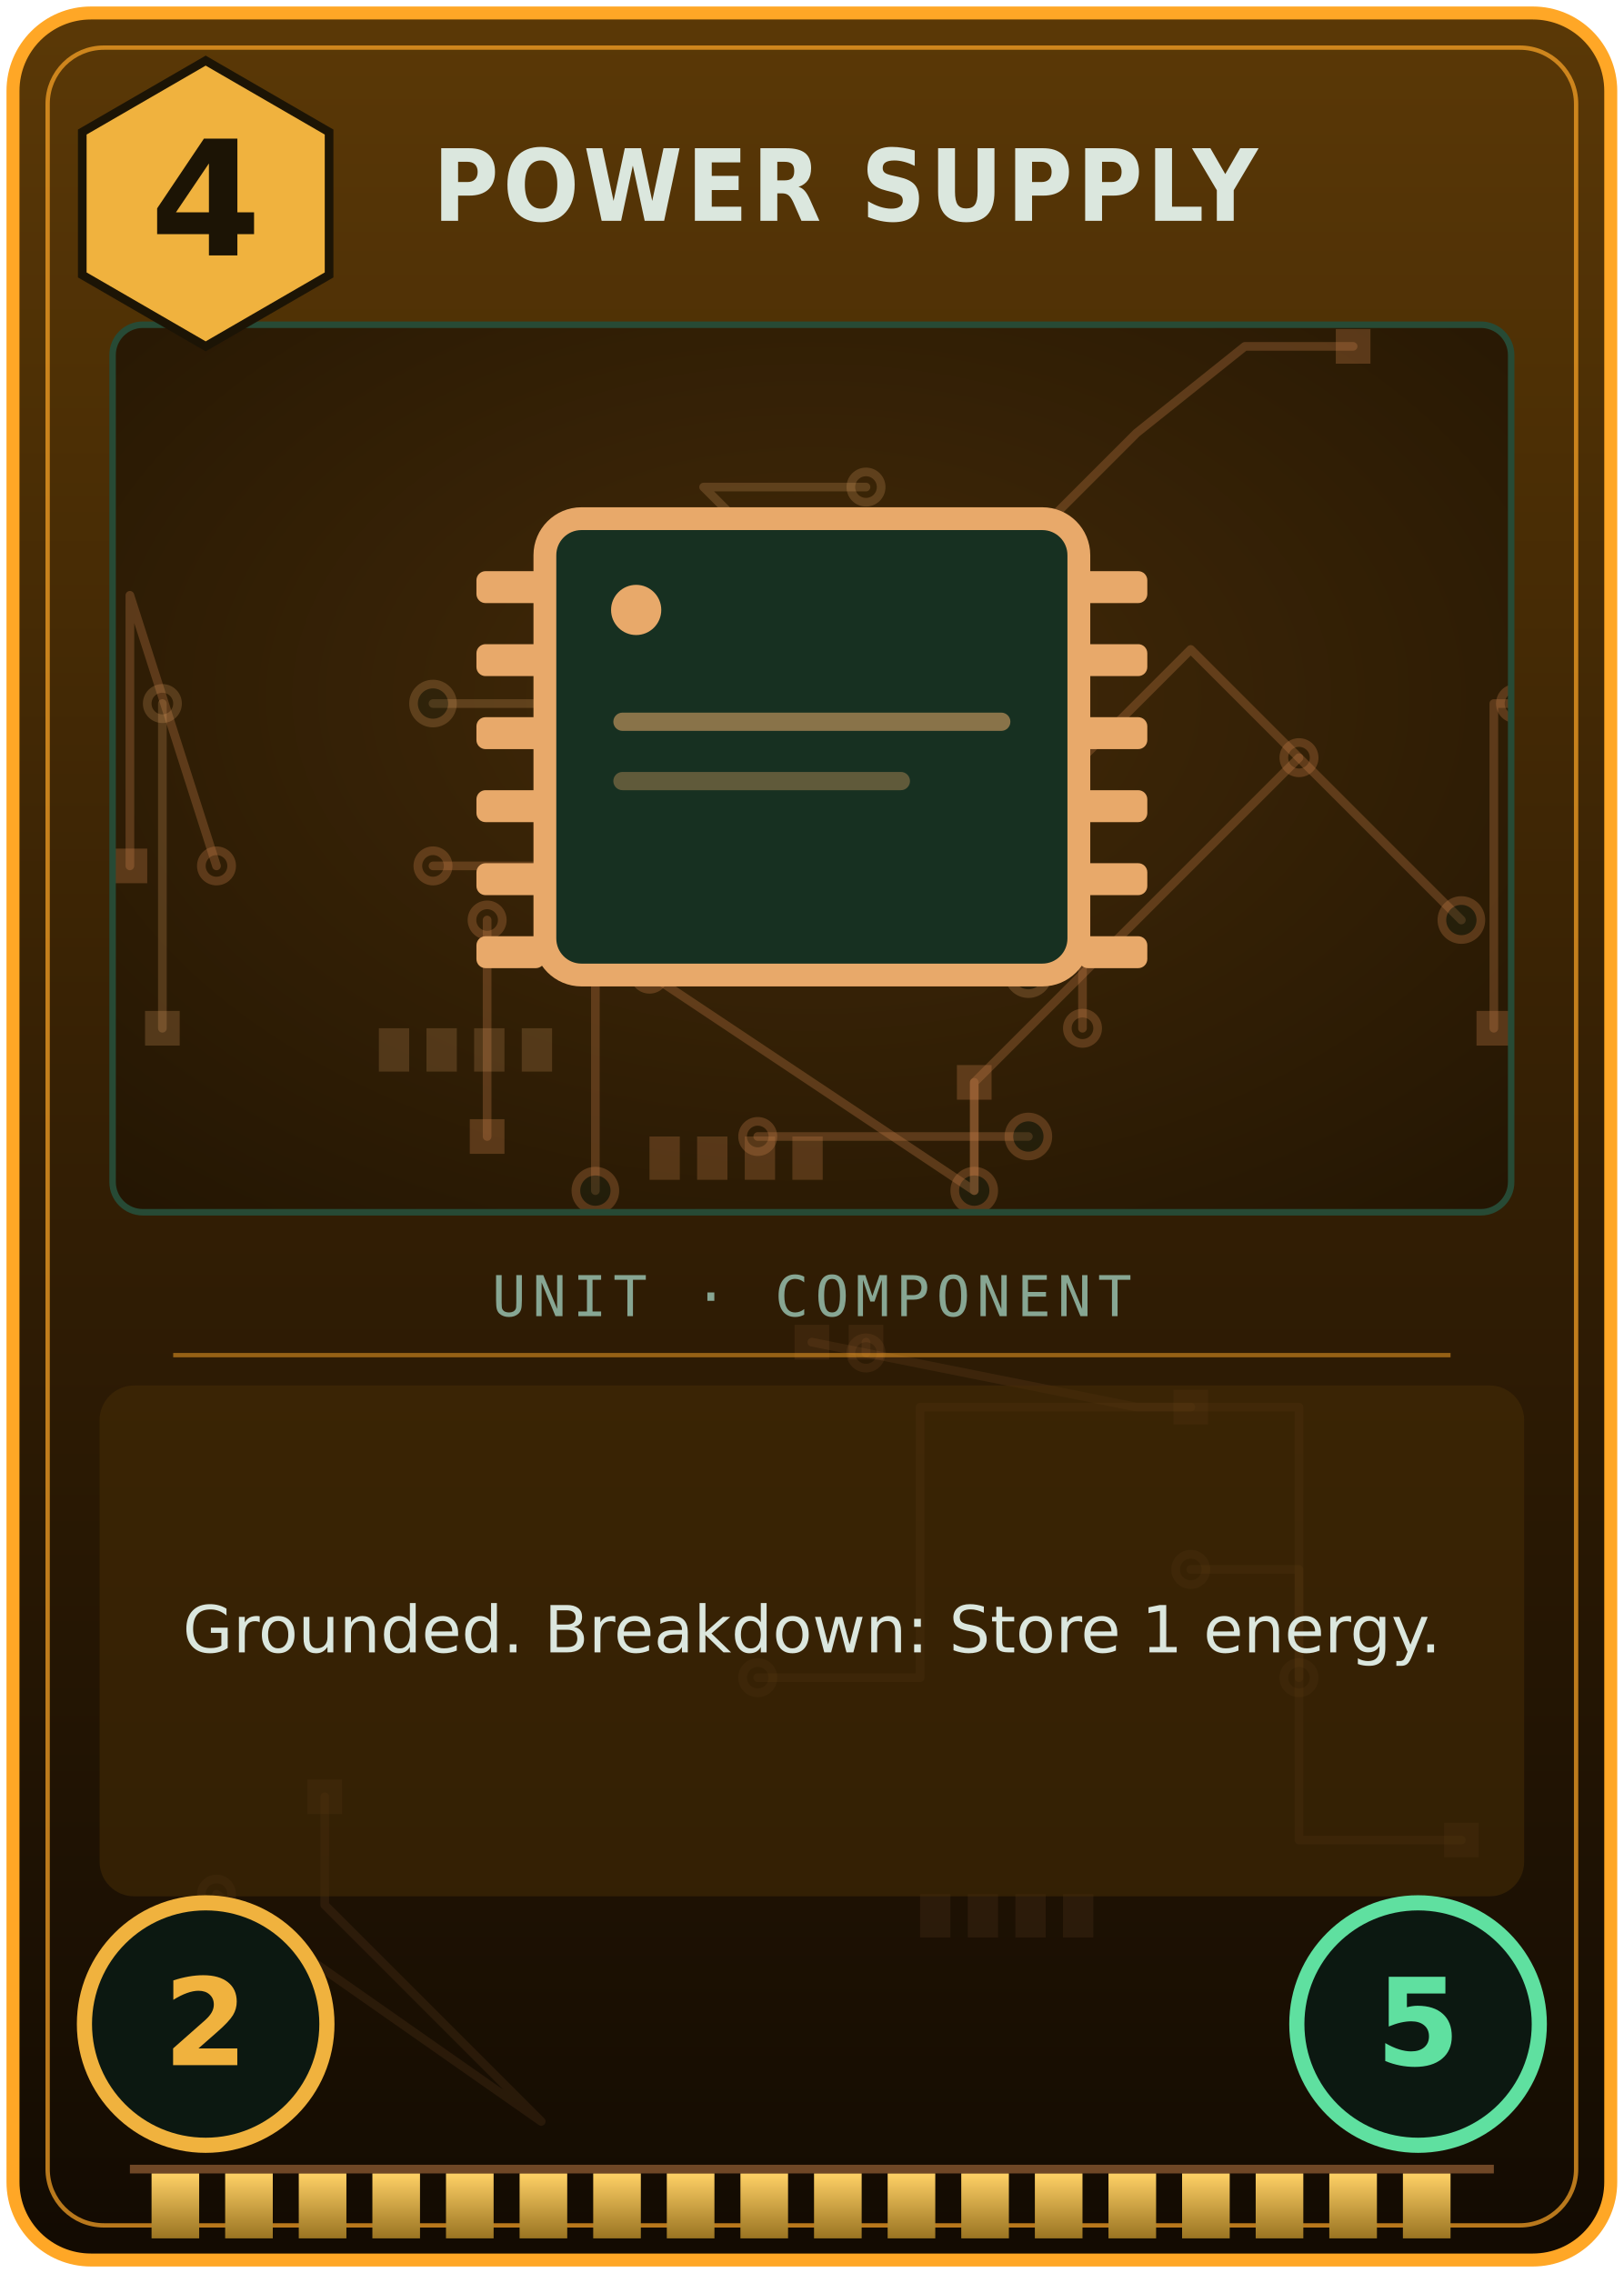
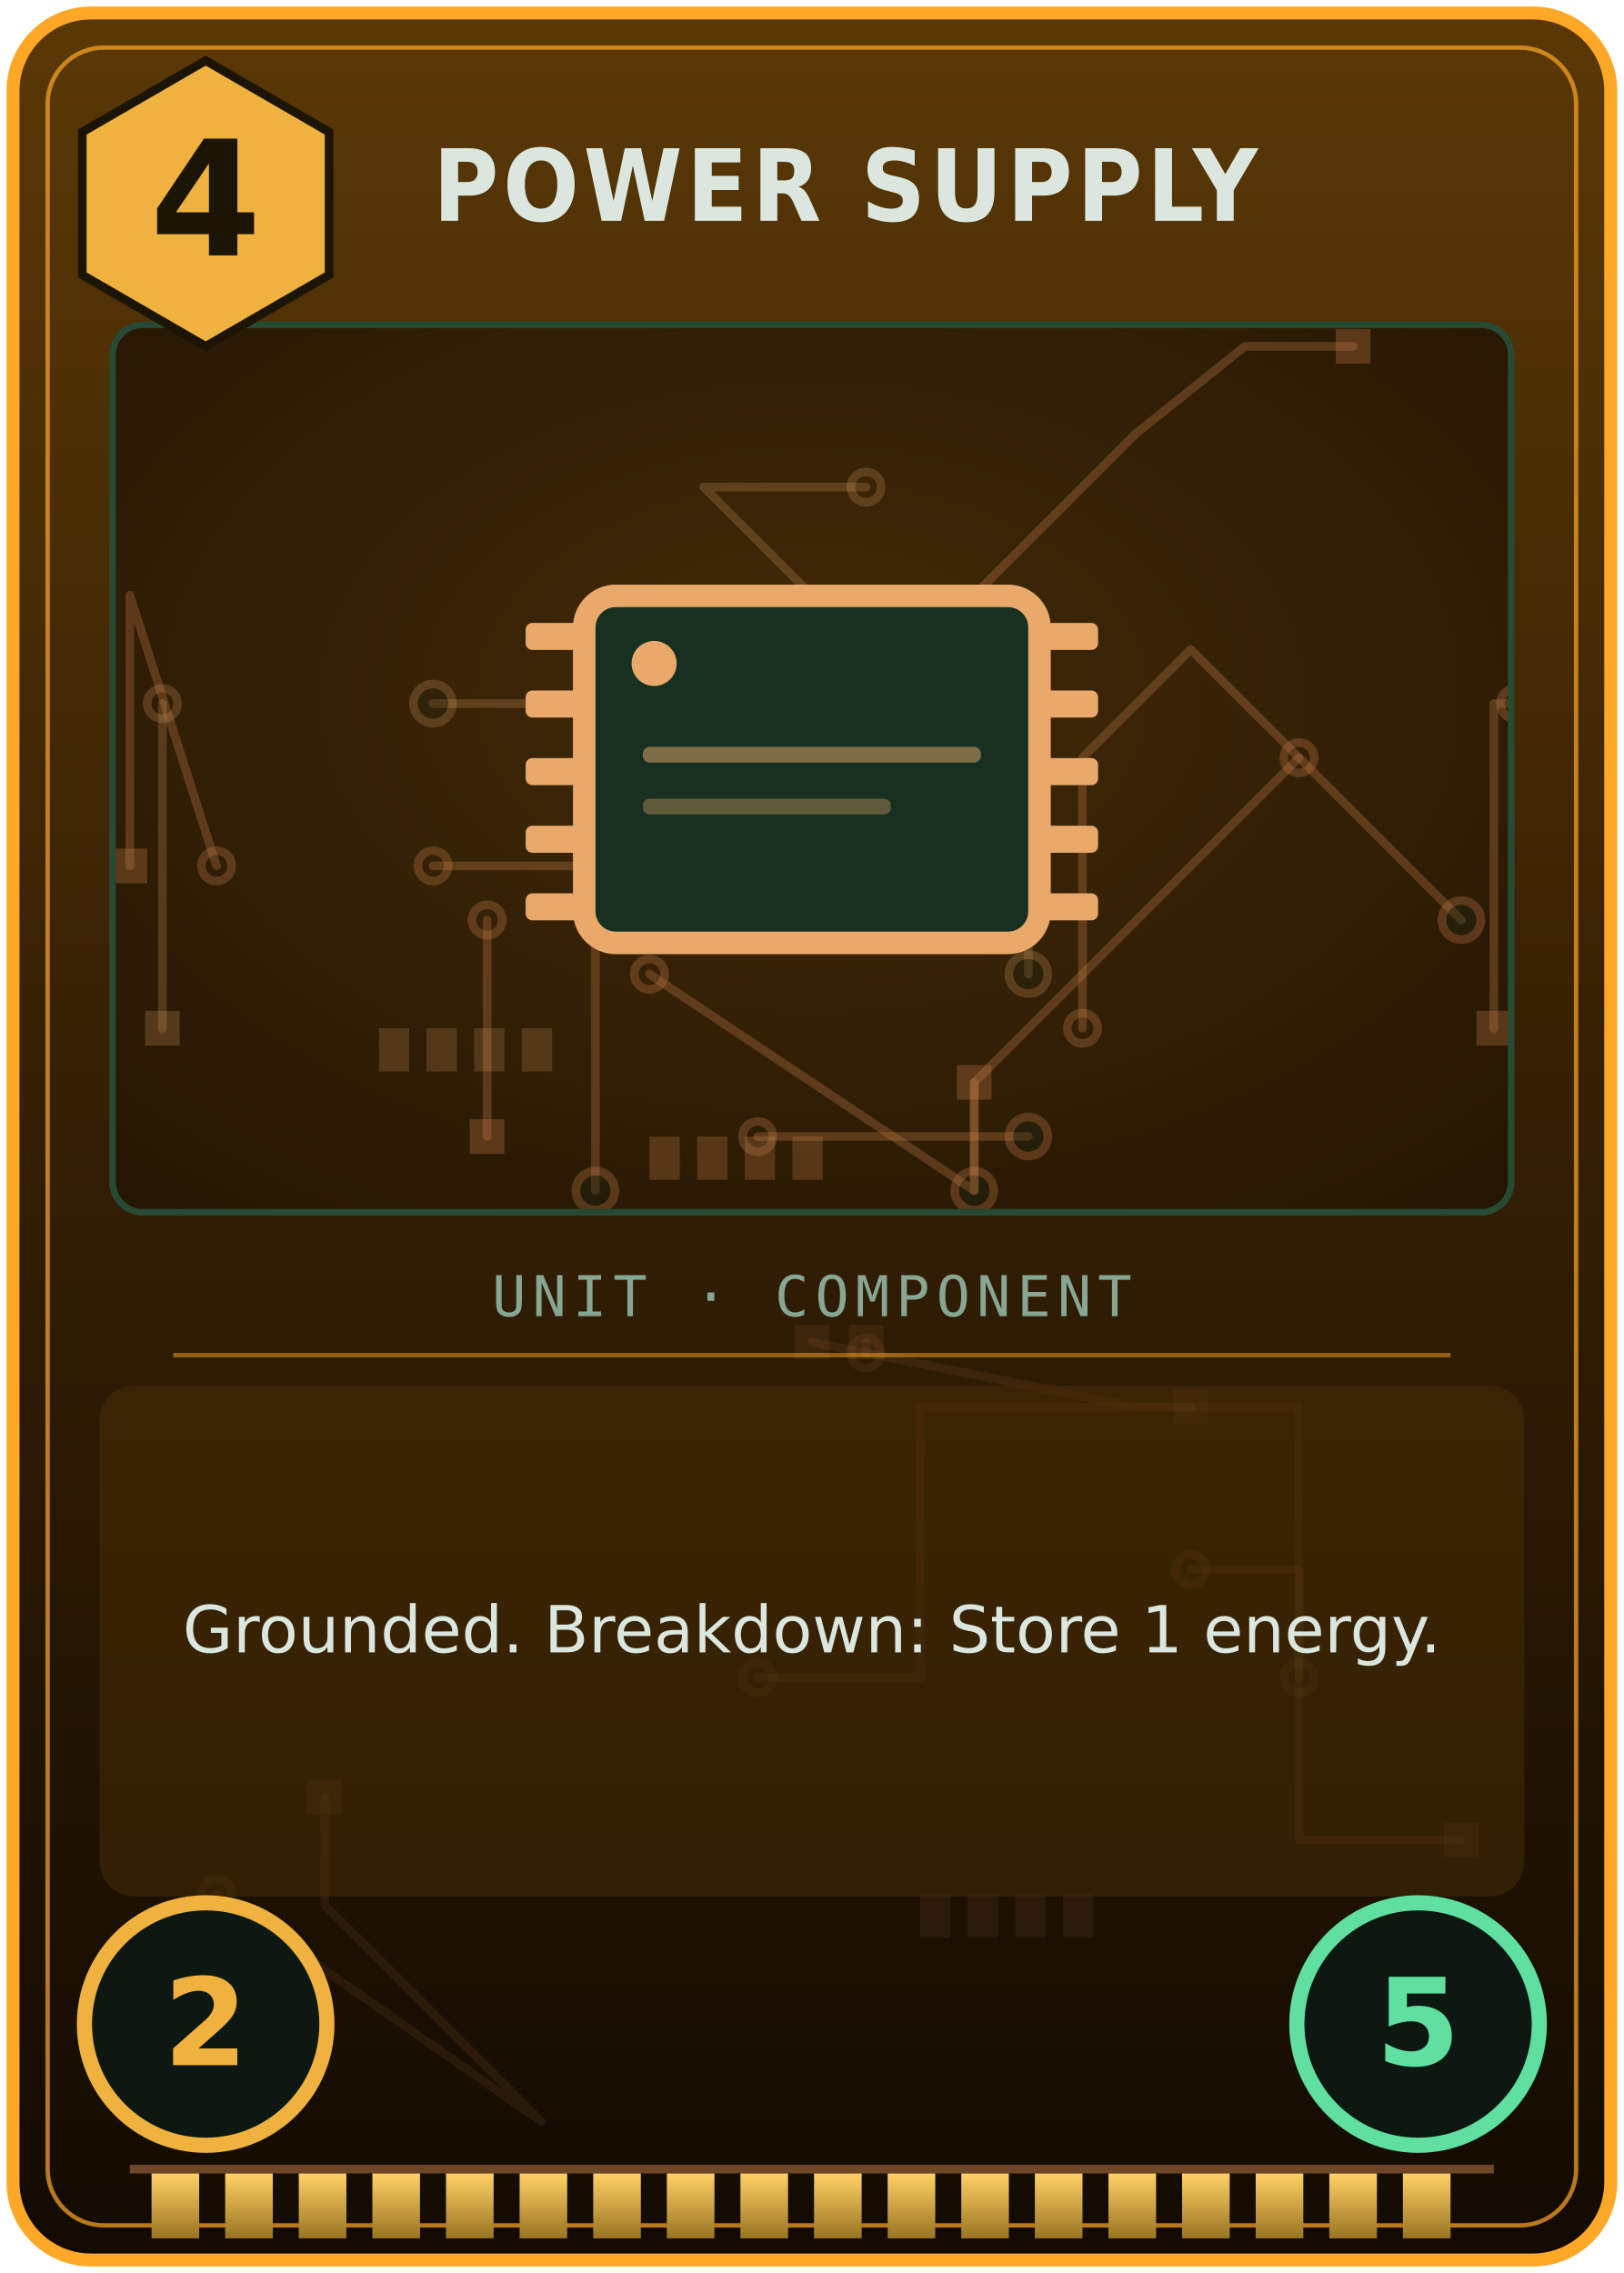
<svg xmlns="http://www.w3.org/2000/svg" width="750" height="1050" viewBox="0 0 750 1050">
  <defs>
    <linearGradient id="bggrad" x1="0" y1="0" x2="0" y2="1">
      <stop offset="0" stop-color="#5a3806" />
      <stop offset="0.5" stop-color="#341f04" />
      <stop offset="1" stop-color="#130b02" />
    </linearGradient>
    <radialGradient id="artgrad" cx="0.5" cy="0.42" r="0.75">
      <stop offset="0" stop-color="#432a08" />
      <stop offset="1" stop-color="#241603" />
    </radialGradient>
    <linearGradient id="guldgrad" x1="0" y1="0" x2="0" y2="1">
      <stop offset="0" stop-color="#ffd166" />
      <stop offset="1" stop-color="#9a7422" />
    </linearGradient>
    <clipPath id="artclip">
      <rect x="52" y="150" width="646" height="410" rx="14" />
    </clipPath>
  </defs>
  <rect x="6" y="6" width="738" height="1038" rx="36" fill="url(#bggrad)" stroke="#ffa726" stroke-width="6" />
  <rect x="22" y="22" width="706" height="1006" rx="26" fill="none" stroke="#ffa726" stroke-width="2" opacity="0.7" />
  <circle cx="400" cy="625" r="7" fill="none" stroke="#c9814a" stroke-width="4" opacity="0.1" />
  <path d="M 400 625 L 400 620" fill="none" stroke="#c9814a" stroke-width="4" stroke-linecap="round" stroke-linejoin="round" opacity="0.1" />
  <rect x="392" y="612" width="16" height="16" fill="#c9814a" opacity="0.1" />
  <circle cx="100" cy="875" r="7" fill="none" stroke="#c9814a" stroke-width="4" opacity="0.1" />
  <path d="M 100 875 L 250 980 L 150 880 L 150 830" fill="none" stroke="#c9814a" stroke-width="4" stroke-linecap="round" stroke-linejoin="round" opacity="0.1" />
  <rect x="142" y="822" width="16" height="16" fill="#c9814a" opacity="0.1" />
  <circle cx="600" cy="775" r="7" fill="none" stroke="#c9814a" stroke-width="4" opacity="0.1" />
  <path d="M 600 775 L 600 650 L 525 650 L 375 620" fill="none" stroke="#c9814a" stroke-width="4" stroke-linecap="round" stroke-linejoin="round" opacity="0.1" />
  <rect x="367" y="612" width="16" height="16" fill="#c9814a" opacity="0.1" />
  <circle cx="350" cy="775" r="7" fill="none" stroke="#c9814a" stroke-width="4" opacity="0.1" />
  <path d="M 350 775 L 425 775 L 425 650 L 550 650" fill="none" stroke="#c9814a" stroke-width="4" stroke-linecap="round" stroke-linejoin="round" opacity="0.1" />
  <rect x="542" y="642" width="16" height="16" fill="#c9814a" opacity="0.1" />
  <circle cx="550" cy="725" r="7" fill="none" stroke="#c9814a" stroke-width="4" opacity="0.1" />
  <path d="M 550 725 L 600 725 L 600 850 L 675 850" fill="none" stroke="#c9814a" stroke-width="4" stroke-linecap="round" stroke-linejoin="round" opacity="0.1" />
  <rect x="667" y="842" width="16" height="16" fill="#c9814a" opacity="0.1" />
  <rect x="425" y="875" width="14" height="20" fill="#c9814a" opacity="0.09" />
  <rect x="447" y="875" width="14" height="20" fill="#c9814a" opacity="0.09" />
  <rect x="469" y="875" width="14" height="20" fill="#c9814a" opacity="0.09" />
  <rect x="491" y="875" width="14" height="20" fill="#c9814a" opacity="0.09" />
  <g clip-path="url(#artclip)">
    <rect x="52" y="150" width="646" height="410" fill="url(#artgrad)" />
    <circle cx="225" cy="425" r="7" fill="none" stroke="#c9814a" stroke-width="4" opacity="0.3" />
    <path d="M 225 425 L 225 525" fill="none" stroke="#c9814a" stroke-width="4" stroke-linecap="round" stroke-linejoin="round" opacity="0.3" />
    <rect x="217" y="517" width="16" height="16" fill="#c9814a" opacity="0.3" />
    <circle cx="500" cy="475" r="7" fill="none" stroke="#c9814a" stroke-width="4" opacity="0.3" />
    <path d="M 500 475 L 500 350 L 550 300 L 675 425" fill="none" stroke="#c9814a" stroke-width="4" stroke-linecap="round" stroke-linejoin="round" opacity="0.3" />
    <circle cx="675" cy="425" r="9" fill="#122419" stroke="#c9814a" stroke-width="4" opacity="0.3" />
    <circle cx="200" cy="400" r="7" fill="none" stroke="#c9814a" stroke-width="4" opacity="0.3" />
    <path d="M 200 400 L 275 400 L 275 550" fill="none" stroke="#c9814a" stroke-width="4" stroke-linecap="round" stroke-linejoin="round" opacity="0.3" />
    <circle cx="275" cy="550" r="9" fill="#122419" stroke="#c9814a" stroke-width="4" opacity="0.3" />
    <circle cx="600" cy="350" r="7" fill="none" stroke="#c9814a" stroke-width="4" opacity="0.3" />
    <path d="M 600 350 L 450 500 L 450 550" fill="none" stroke="#c9814a" stroke-width="4" stroke-linecap="round" stroke-linejoin="round" opacity="0.3" />
    <circle cx="450" cy="550" r="9" fill="#122419" stroke="#c9814a" stroke-width="4" opacity="0.3" />
    <circle cx="375" cy="350" r="7" fill="none" stroke="#c9814a" stroke-width="4" opacity="0.3" />
    <path d="M 375 350 L 525 200 L 575 160 L 625 160" fill="none" stroke="#c9814a" stroke-width="4" stroke-linecap="round" stroke-linejoin="round" opacity="0.3" />
    <rect x="617" y="152" width="16" height="16" fill="#c9814a" opacity="0.3" />
    <circle cx="300" cy="450" r="7" fill="none" stroke="#c9814a" stroke-width="4" opacity="0.3" />
    <path d="M 300 450 L 450 550 L 450 500" fill="none" stroke="#c9814a" stroke-width="4" stroke-linecap="round" stroke-linejoin="round" opacity="0.3" />
    <rect x="442" y="492" width="16" height="16" fill="#c9814a" opacity="0.3" />
    <circle cx="100" cy="400" r="7" fill="none" stroke="#c9814a" stroke-width="4" opacity="0.3" />
    <path d="M 100 400 L 60 275 L 60 275 L 60 400" fill="none" stroke="#c9814a" stroke-width="4" stroke-linecap="round" stroke-linejoin="round" opacity="0.3" />
    <rect x="52" y="392" width="16" height="16" fill="#c9814a" opacity="0.3" />
    <circle cx="350" cy="525" r="7" fill="none" stroke="#c9814a" stroke-width="4" opacity="0.3" />
    <path d="M 350 525 L 475 525" fill="none" stroke="#c9814a" stroke-width="4" stroke-linecap="round" stroke-linejoin="round" opacity="0.3" />
    <circle cx="475" cy="525" r="9" fill="#122419" stroke="#c9814a" stroke-width="4" opacity="0.3" />
    <circle cx="700" cy="325" r="7" fill="none" stroke="#c9814a" stroke-width="4" opacity="0.3" />
    <path d="M 700 325 L 690 325 L 690 475 L 690 475" fill="none" stroke="#c9814a" stroke-width="4" stroke-linecap="round" stroke-linejoin="round" opacity="0.3" />
    <rect x="682" y="467" width="16" height="16" fill="#c9814a" opacity="0.3" />
    <rect x="300" y="525" width="14" height="20" fill="#c9814a" opacity="0.27" />
    <rect x="322" y="525" width="14" height="20" fill="#c9814a" opacity="0.27" />
    <rect x="344" y="525" width="14" height="20" fill="#c9814a" opacity="0.27" />
    <rect x="366" y="525" width="14" height="20" fill="#c9814a" opacity="0.27" />
    <circle cx="400" cy="225" r="7" fill="none" stroke="#e8a96a" stroke-width="4" opacity="0.22" />
    <path d="M 400 225 L 325 225 L 475 375 L 475 450" fill="none" stroke="#e8a96a" stroke-width="4" stroke-linecap="round" stroke-linejoin="round" opacity="0.22" />
    <circle cx="475" cy="450" r="9" fill="#122419" stroke="#e8a96a" stroke-width="4" opacity="0.22" />
    <circle cx="75" cy="325" r="7" fill="none" stroke="#e8a96a" stroke-width="4" opacity="0.22" />
    <path d="M 75 325 L 75 475" fill="none" stroke="#e8a96a" stroke-width="4" stroke-linecap="round" stroke-linejoin="round" opacity="0.22" />
    <rect x="67" y="467" width="16" height="16" fill="#e8a96a" opacity="0.22" />
    <circle cx="350" cy="425" r="7" fill="none" stroke="#e8a96a" stroke-width="4" opacity="0.22" />
    <path d="M 350 425 L 350 325 L 200 325" fill="none" stroke="#e8a96a" stroke-width="4" stroke-linecap="round" stroke-linejoin="round" opacity="0.22" />
    <circle cx="200" cy="325" r="9" fill="#122419" stroke="#e8a96a" stroke-width="4" opacity="0.22" />
    <rect x="175" y="475" width="14" height="20" fill="#e8a96a" opacity="0.198" />
    <rect x="197" y="475" width="14" height="20" fill="#e8a96a" opacity="0.198" />
    <rect x="219" y="475" width="14" height="20" fill="#e8a96a" opacity="0.198" />
    <rect x="241" y="475" width="14" height="20" fill="#e8a96a" opacity="0.198" />
-     <g transform="translate(375 345) scale(1.054) translate(-375 -345)">
-       <rect x="228" y="268" width="30" height="14" rx="4" fill="#e8a96a" />
-       <rect x="492" y="268" width="30" height="14" rx="4" fill="#e8a96a" />
-       <rect x="228" y="300" width="30" height="14" rx="4" fill="#e8a96a" />
-       <rect x="492" y="300" width="30" height="14" rx="4" fill="#e8a96a" />
-       <rect x="228" y="332" width="30" height="14" rx="4" fill="#e8a96a" />
-       <rect x="492" y="332" width="30" height="14" rx="4" fill="#e8a96a" />
-       <rect x="228" y="364" width="30" height="14" rx="4" fill="#e8a96a" />
-       <rect x="492" y="364" width="30" height="14" rx="4" fill="#e8a96a" />
-       <rect x="228" y="396" width="30" height="14" rx="4" fill="#e8a96a" />
-       <rect x="492" y="396" width="30" height="14" rx="4" fill="#e8a96a" />
-       <rect x="228" y="428" width="30" height="14" rx="4" fill="#e8a96a" />
-       <rect x="492" y="428" width="30" height="14" rx="4" fill="#e8a96a" />
-       <rect x="258" y="245" width="234" height="200" rx="16" fill="#173021" stroke="#e8a96a" stroke-width="10" />
-       <circle cx="298" cy="285" r="11" fill="#e8a96a" />
-       <rect x="288" y="330" width="174" height="8" rx="4" fill="#e8a96a" opacity="0.55" />
-       <rect x="288" y="356" width="130" height="8" rx="4" fill="#e8a96a" opacity="0.35" />
+     <g transform="translate(375 345) scale(1.041) translate(-375 -345)">
+       <rect x="248" y="290" width="26" height="12" rx="3" fill="#e8a96a" />
+       <rect x="476" y="290" width="26" height="12" rx="3" fill="#e8a96a" />
+       <rect x="248" y="320" width="26" height="12" rx="3" fill="#e8a96a" />
+       <rect x="476" y="320" width="26" height="12" rx="3" fill="#e8a96a" />
+       <rect x="248" y="350" width="26" height="12" rx="3" fill="#e8a96a" />
+       <rect x="476" y="350" width="26" height="12" rx="3" fill="#e8a96a" />
+       <rect x="248" y="380" width="26" height="12" rx="3" fill="#e8a96a" />
+       <rect x="476" y="380" width="26" height="12" rx="3" fill="#e8a96a" />
+       <rect x="248" y="410" width="26" height="12" rx="3" fill="#e8a96a" />
+       <rect x="476" y="410" width="26" height="12" rx="3" fill="#e8a96a" />
+       <rect x="274" y="278" width="202" height="154" rx="14" fill="#173021" stroke="#e8a96a" stroke-width="10" />
+       <circle cx="305" cy="308" r="10" fill="#e8a96a" />
+       <rect x="300" y="345" width="150" height="7" rx="3" fill="#e8a96a" opacity="0.5" />
+       <rect x="300" y="368" width="110" height="7" rx="3" fill="#e8a96a" opacity="0.35" />
    </g>
  </g>
  <rect x="52" y="150" width="646" height="410" rx="14" fill="none" stroke="#274a35" stroke-width="3" />
  <text x="200" y="102" font-family="DejaVu Sans Condensed" font-weight="bold" font-size="46" letter-spacing="2" fill="#dbe7de">POWER SUPPLY</text>
  <polygon points="95,28 152,61 152,127 95,160 38,127 38,61" fill="#f0b23e" stroke="#1c1405" stroke-width="4" />
  <text x="95" y="118" text-anchor="middle" font-family="DejaVu Sans" font-weight="bold" font-size="74" fill="#1c1405">4</text>
  <text x="375" y="608" text-anchor="middle" font-family="DejaVu Sans Mono" font-size="26" letter-spacing="3" fill="#87a693">UNIT · COMPONENT</text>
  <line x1="80" y1="626" x2="670" y2="626" stroke="#ffa726" stroke-width="2" opacity="0.5" />
  <rect x="46" y="640" width="658" height="236" rx="16" fill="#452c05" opacity="0.55" />
  <text x="375" y="763.3" text-anchor="middle" font-family="DejaVu Sans" font-size="30" fill="#dbe7de">Grounded. Breakdown: Store 1 energy.</text>
  <circle cx="95" cy="935" r="56" fill="#0c1811" stroke="#f0b23e" stroke-width="7" />
  <text x="95" y="954" text-anchor="middle" font-family="DejaVu Sans" font-weight="bold" font-size="56" fill="#f0b23e">2</text>
  <circle cx="655" cy="935" r="56" fill="#0c1811" stroke="#5fe0a0" stroke-width="7" />
  <text x="655" y="954" text-anchor="middle" font-family="DejaVu Sans" font-weight="bold" font-size="56" fill="#5fe0a0">5</text>
  <rect x="70" y="1004" width="22" height="30" fill="url(#guldgrad)" />
  <rect x="104" y="1004" width="22" height="30" fill="url(#guldgrad)" />
  <rect x="138" y="1004" width="22" height="30" fill="url(#guldgrad)" />
  <rect x="172" y="1004" width="22" height="30" fill="url(#guldgrad)" />
  <rect x="206" y="1004" width="22" height="30" fill="url(#guldgrad)" />
  <rect x="240" y="1004" width="22" height="30" fill="url(#guldgrad)" />
  <rect x="274" y="1004" width="22" height="30" fill="url(#guldgrad)" />
  <rect x="308" y="1004" width="22" height="30" fill="url(#guldgrad)" />
  <rect x="342" y="1004" width="22" height="30" fill="url(#guldgrad)" />
  <rect x="376" y="1004" width="22" height="30" fill="url(#guldgrad)" />
  <rect x="410" y="1004" width="22" height="30" fill="url(#guldgrad)" />
  <rect x="444" y="1004" width="22" height="30" fill="url(#guldgrad)" />
  <rect x="478" y="1004" width="22" height="30" fill="url(#guldgrad)" />
  <rect x="512" y="1004" width="22" height="30" fill="url(#guldgrad)" />
  <rect x="546" y="1004" width="22" height="30" fill="url(#guldgrad)" />
  <rect x="580" y="1004" width="22" height="30" fill="url(#guldgrad)" />
  <rect x="614" y="1004" width="22" height="30" fill="url(#guldgrad)" />
  <rect x="648" y="1004" width="22" height="30" fill="url(#guldgrad)" />
  <rect x="60" y="1000" width="630" height="4" fill="#c9814a" opacity="0.5" />
</svg>
